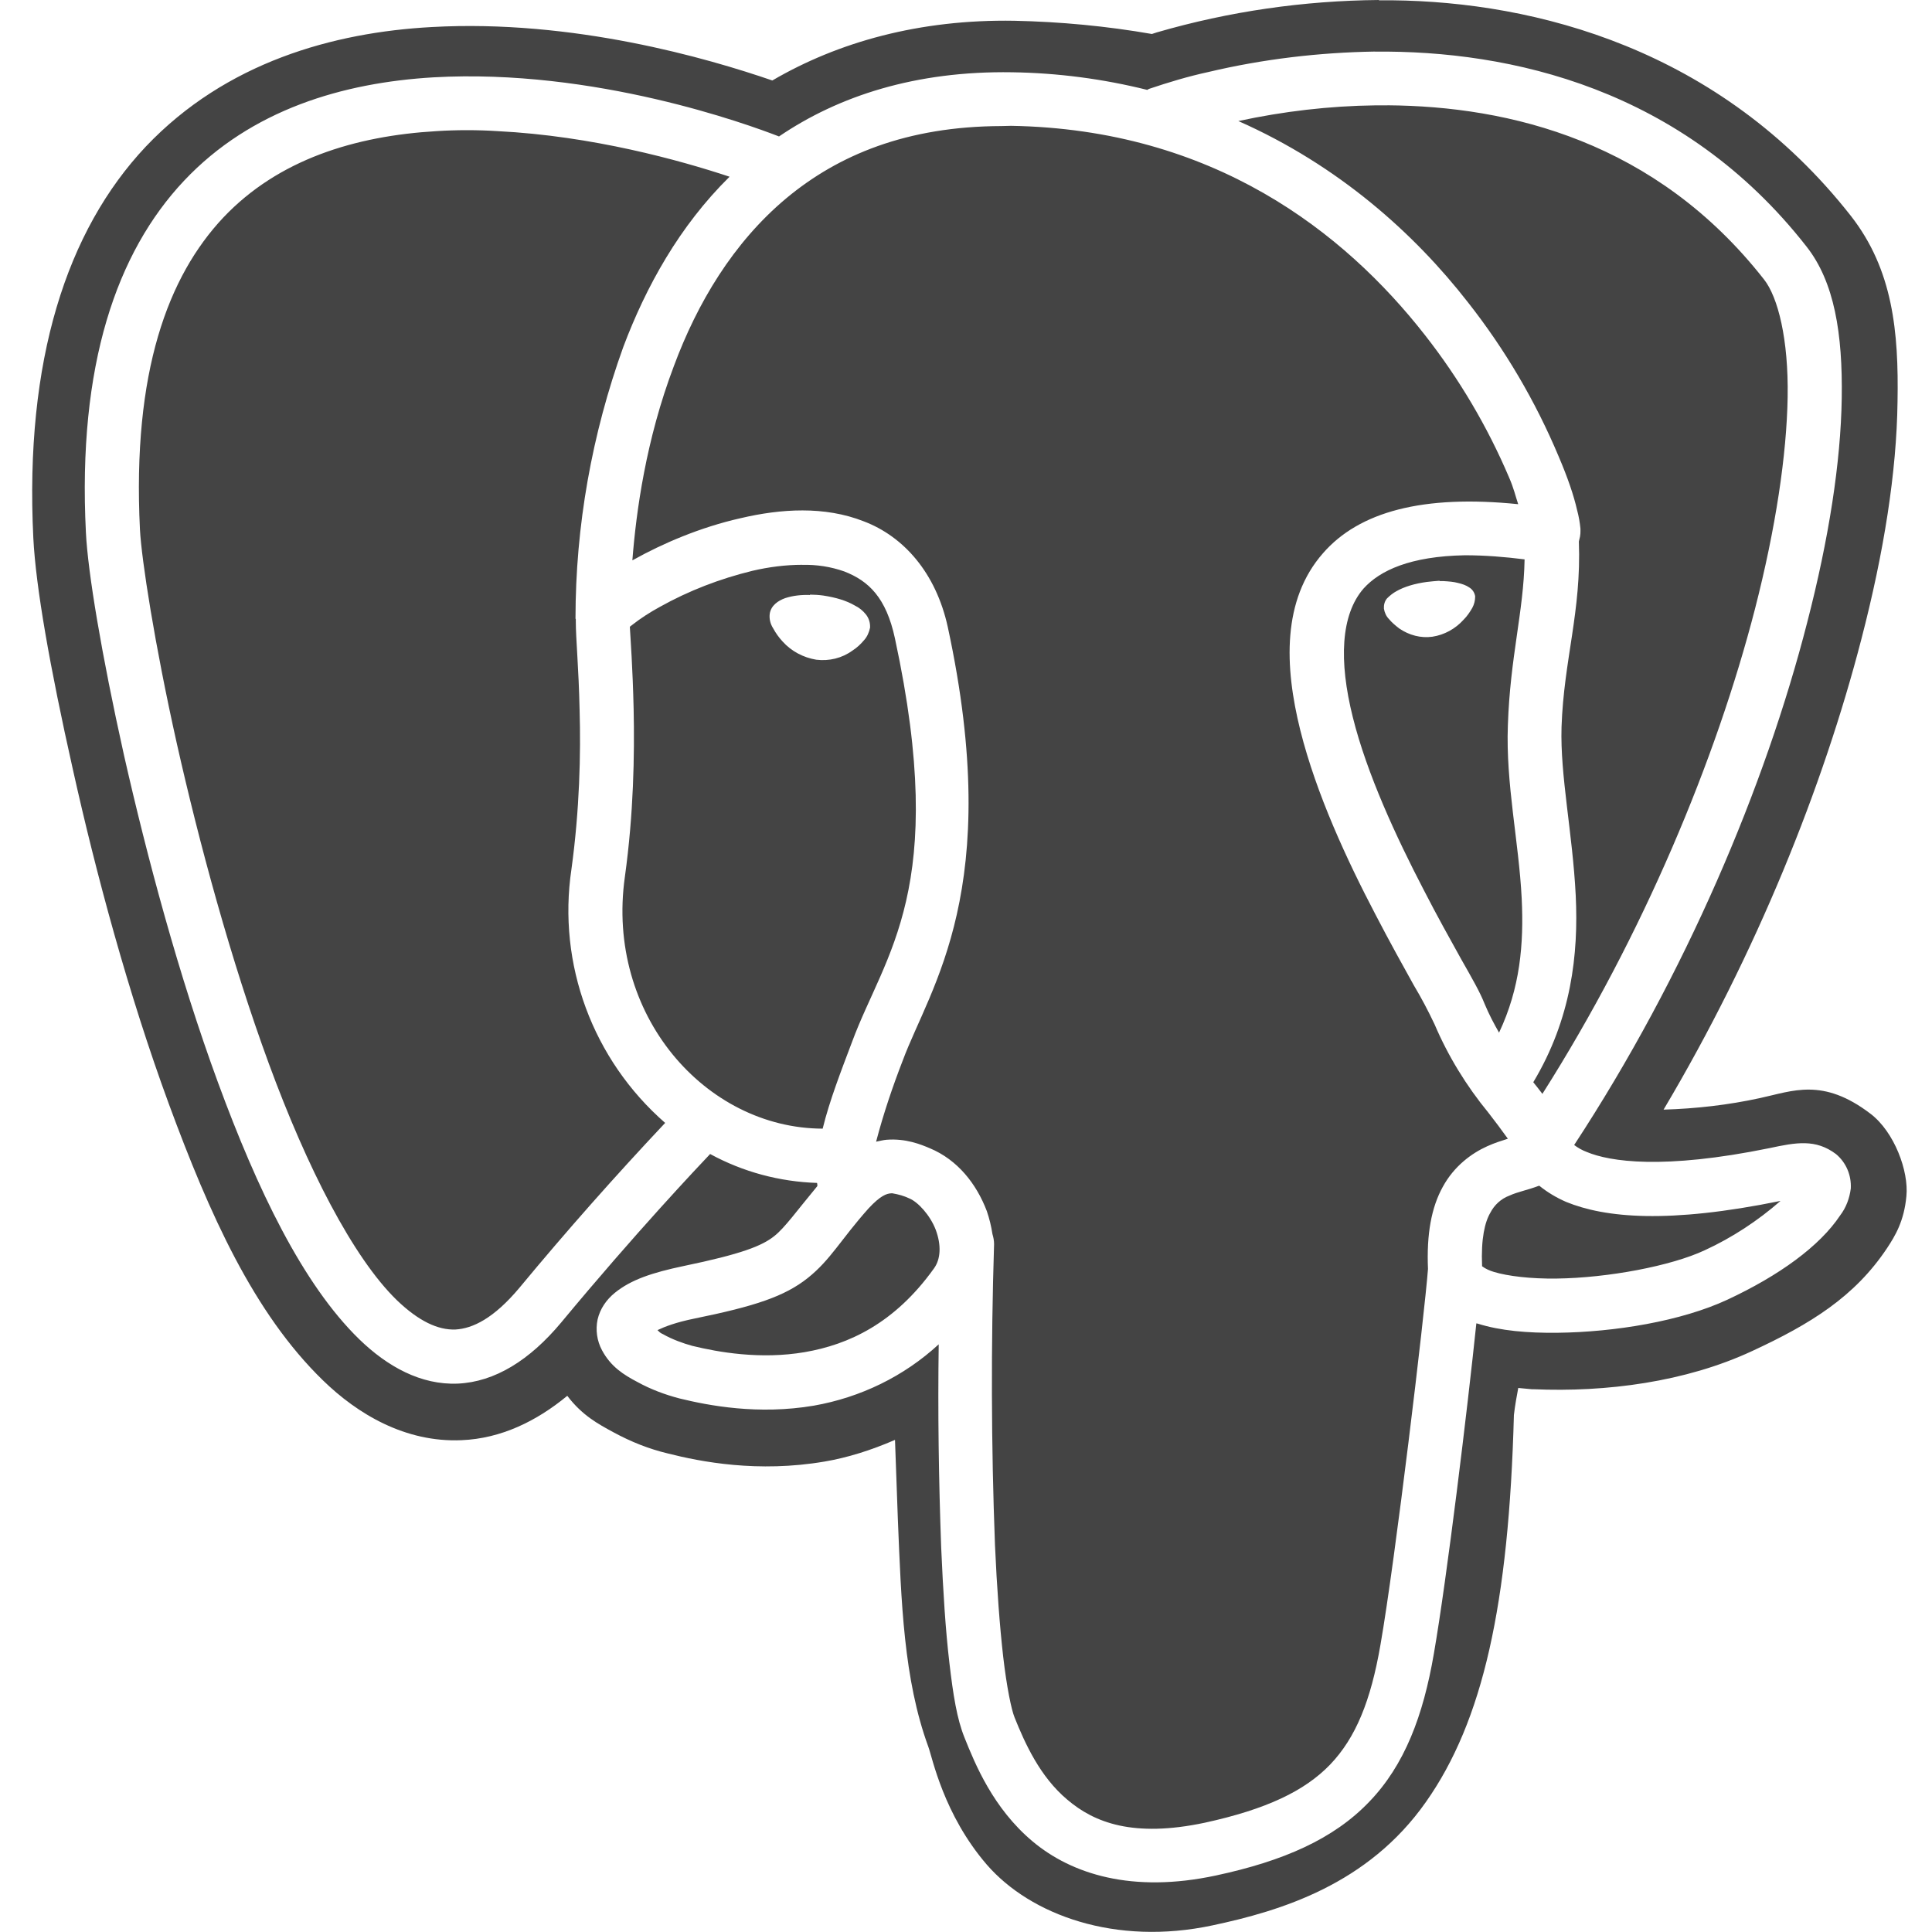
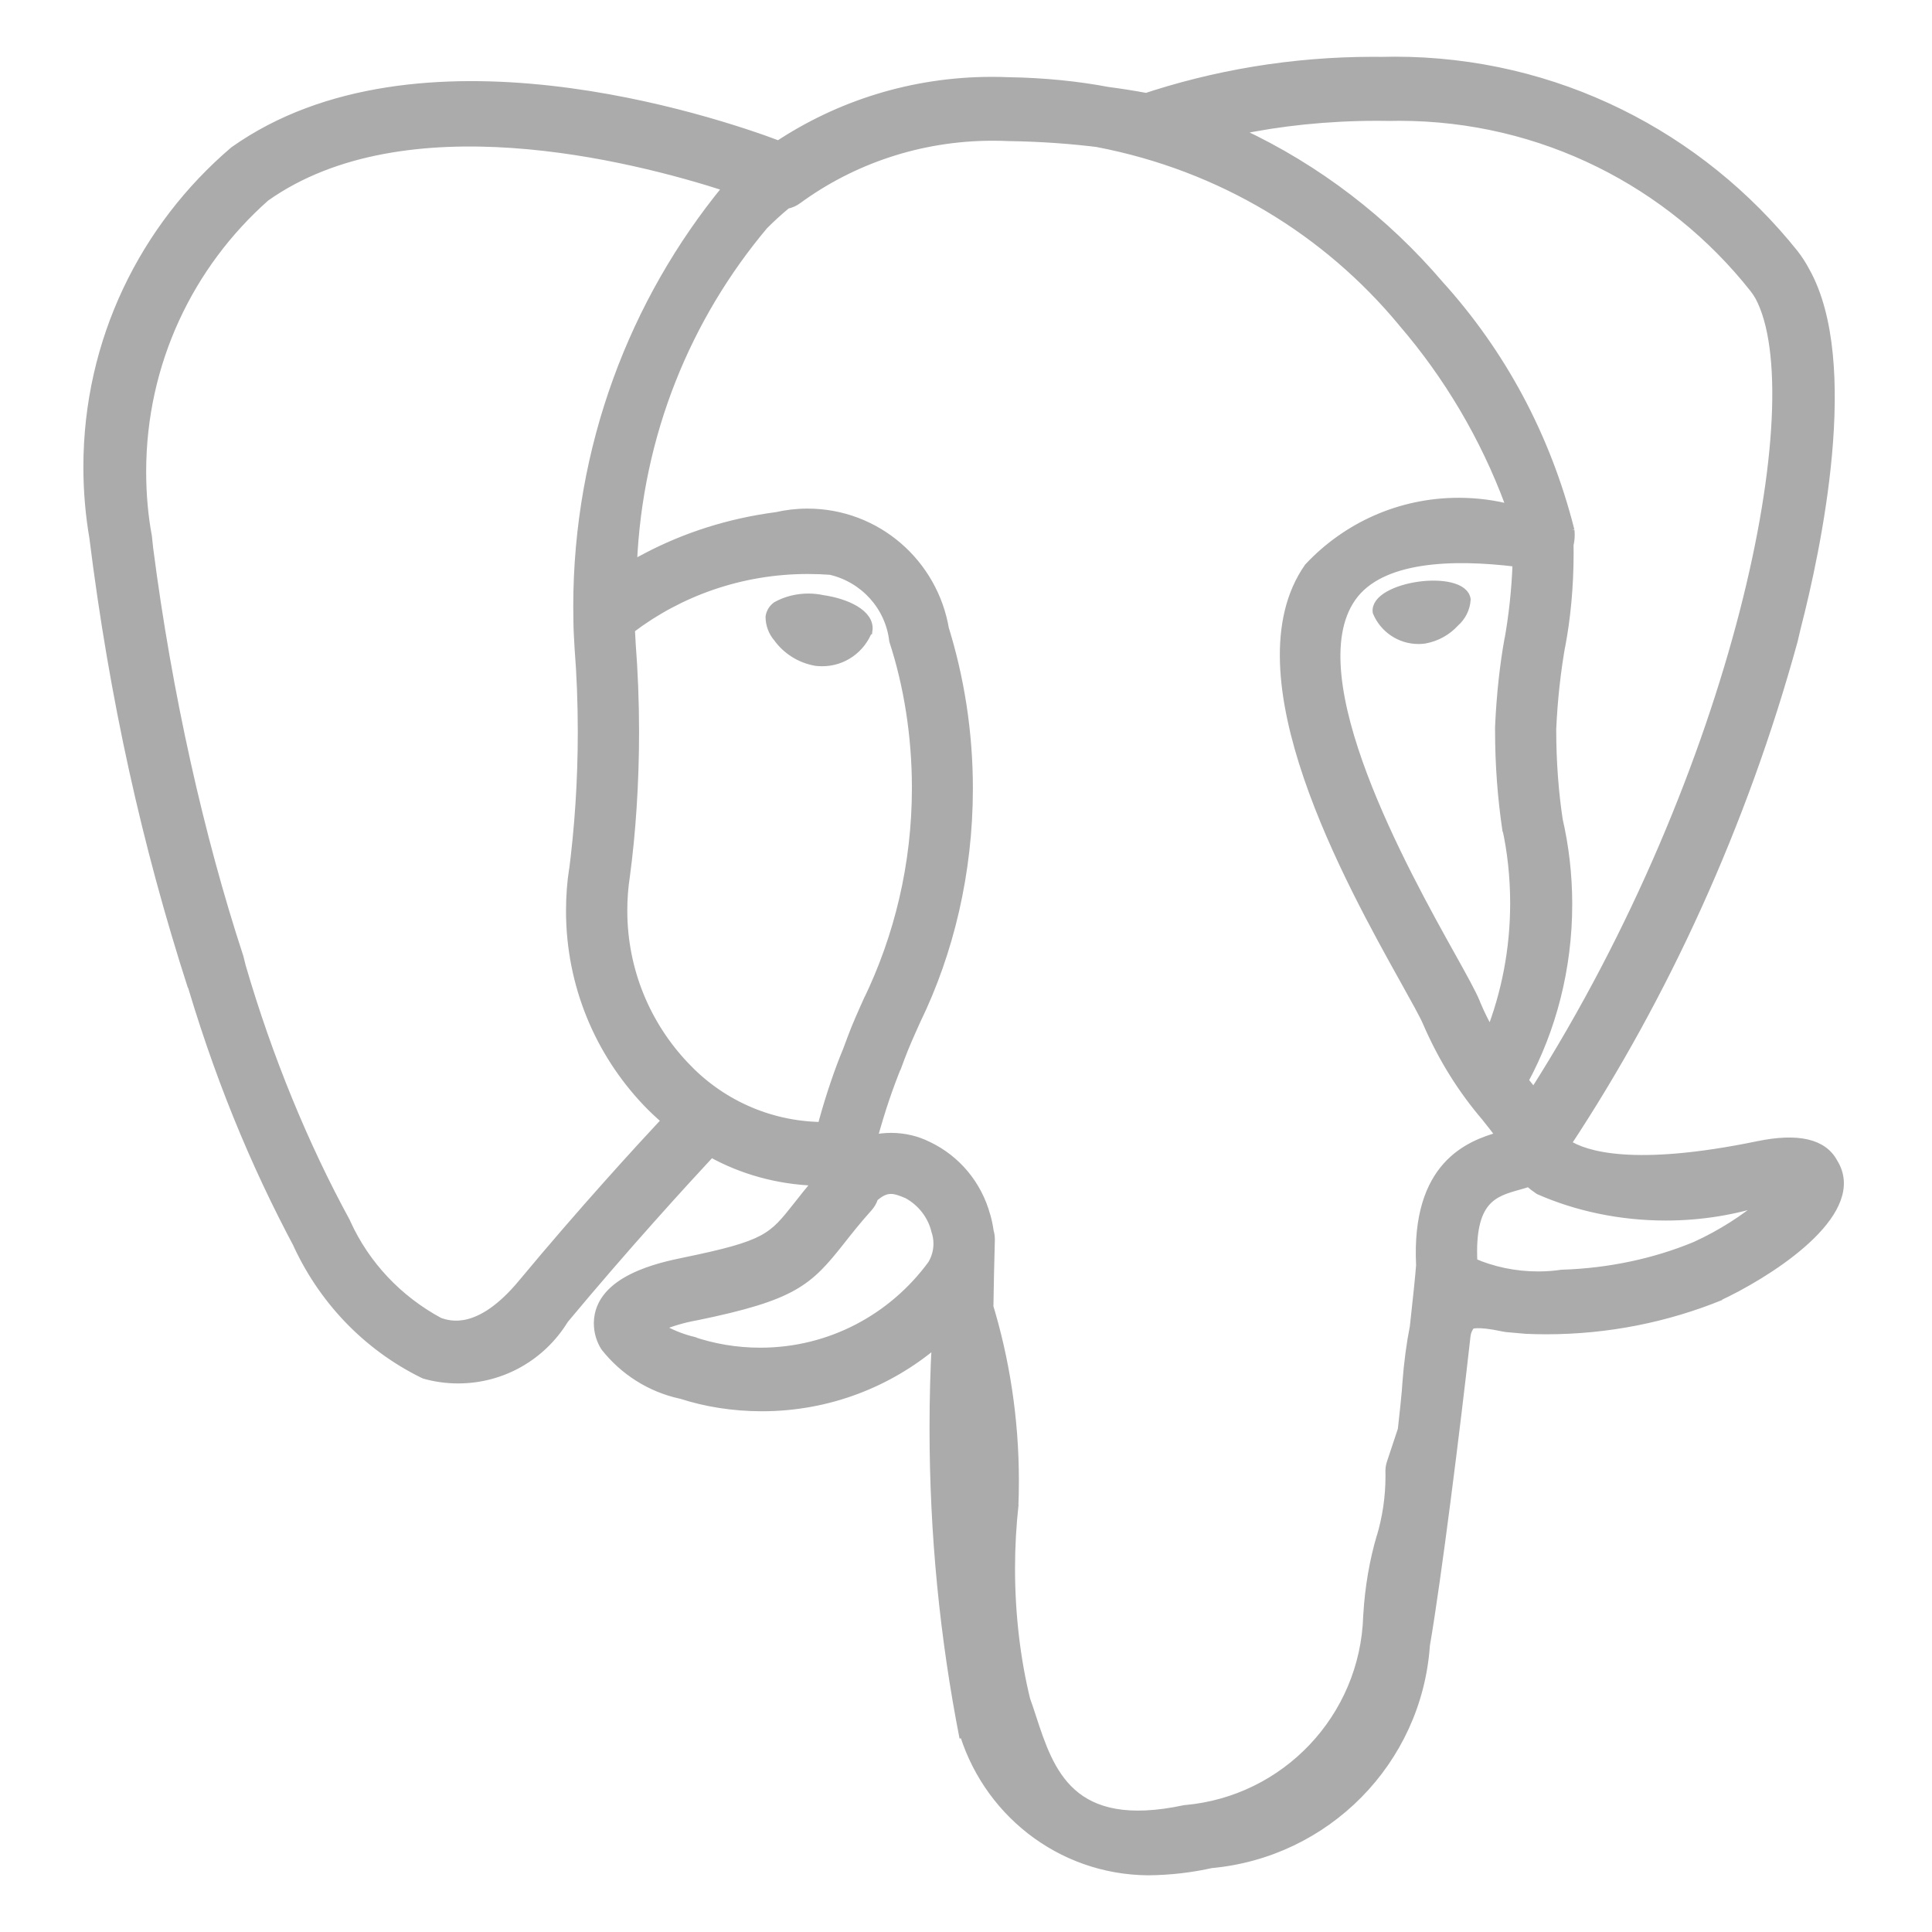
- <svg xmlns="http://www.w3.org/2000/svg" fill="#444444" viewBox="0 0 32 32">
+ <svg xmlns="http://www.w3.org/2000/svg" fill="#ababab" viewBox="0 0 32 32" version="1.1" stroke="#ababab" stroke-width="0.128">
  <g id="SVGRepo_bgCarrier" stroke-width="0" />
  <g id="SVGRepo_tracerCarrier" stroke-linecap="round" stroke-linejoin="round" />
  <g id="SVGRepo_iconCarrier">
-     <path d="M22.839 0c-1.245 0.011-2.479 0.188-3.677 0.536l-0.083 0.027c-0.751-0.131-1.516-0.203-2.276-0.219-1.573-0.027-2.923 0.353-4.011 0.989-1.073-0.369-3.297-1.016-5.641-0.885-1.629 0.088-3.411 0.583-4.735 1.979-1.312 1.391-2.009 3.547-1.864 6.485 0.041 0.807 0.271 2.124 0.656 3.837 0.38 1.709 0.917 3.709 1.589 5.537 0.672 1.823 1.405 3.463 2.552 4.577 0.572 0.557 1.364 1.032 2.296 0.991 0.652-0.027 1.24-0.313 1.751-0.735 0.249 0.328 0.516 0.468 0.755 0.599 0.308 0.167 0.599 0.281 0.907 0.355 0.552 0.14 1.495 0.323 2.599 0.135 0.375-0.063 0.771-0.187 1.167-0.359 0.016 0.437 0.032 0.869 0.047 1.307 0.057 1.38 0.095 2.656 0.505 3.776 0.068 0.183 0.251 1.12 0.969 1.953 0.724 0.833 2.129 1.349 3.739 1.005 1.131-0.24 2.573-0.677 3.532-2.041 0.948-1.344 1.375-3.276 1.459-6.412 0.020-0.172 0.047-0.312 0.072-0.448l0.224 0.021h0.027c1.208 0.052 2.521-0.12 3.62-0.631 0.968-0.448 1.703-0.901 2.239-1.708 0.131-0.199 0.281-0.443 0.319-0.86 0.041-0.411-0.199-1.063-0.595-1.364-0.791-0.604-1.291-0.375-1.828-0.26-0.525 0.115-1.063 0.176-1.599 0.192 1.541-2.593 2.645-5.353 3.276-7.792 0.375-1.443 0.584-2.771 0.599-3.932 0.021-1.161-0.077-2.187-0.771-3.077-2.177-2.776-5.235-3.548-7.599-3.573-0.073 0-0.145 0-0.219 0zM22.776 0.855c2.235-0.021 5.093 0.604 7.145 3.228 0.464 0.589 0.6 1.448 0.584 2.511s-0.213 2.328-0.573 3.719c-0.692 2.699-2.011 5.833-3.859 8.652 0.063 0.047 0.135 0.088 0.208 0.115 0.385 0.161 1.265 0.296 3.025-0.063 0.443-0.095 0.767-0.156 1.105 0.099 0.167 0.14 0.255 0.349 0.244 0.568-0.020 0.161-0.077 0.317-0.177 0.448-0.339 0.509-1.009 0.995-1.869 1.396-0.76 0.353-1.855 0.536-2.817 0.547-0.489 0.005-0.937-0.032-1.319-0.152l-0.020-0.004c-0.147 1.411-0.484 4.203-0.704 5.473-0.176 1.025-0.484 1.844-1.072 2.453-0.589 0.615-1.417 0.979-2.537 1.219-1.385 0.297-2.391-0.021-3.041-0.568s-0.948-1.276-1.125-1.719c-0.124-0.307-0.187-0.703-0.249-1.235-0.063-0.531-0.104-1.177-0.136-1.911-0.041-1.12-0.057-2.24-0.041-3.365-0.577 0.532-1.296 0.88-2.068 1.016-0.921 0.156-1.739 0-2.228-0.12-0.24-0.063-0.475-0.151-0.693-0.271-0.229-0.12-0.443-0.255-0.588-0.527-0.084-0.156-0.109-0.337-0.073-0.509 0.041-0.177 0.145-0.328 0.287-0.443 0.265-0.215 0.615-0.333 1.14-0.443 0.959-0.199 1.297-0.333 1.5-0.496 0.172-0.135 0.371-0.416 0.713-0.828 0-0.015 0-0.036-0.005-0.052-0.619-0.020-1.224-0.181-1.771-0.479-0.197 0.208-1.224 1.292-2.468 2.792-0.521 0.624-1.099 0.984-1.713 1.011-0.609 0.025-1.163-0.281-1.631-0.735-0.937-0.912-1.688-2.48-2.339-4.251s-1.177-3.744-1.557-5.421c-0.375-1.683-0.599-3.037-0.631-3.688-0.14-2.776 0.511-4.645 1.625-5.828s2.641-1.625 4.131-1.713c2.672-0.151 5.213 0.781 5.724 0.979 0.989-0.672 2.265-1.088 3.859-1.063 0.756 0.011 1.505 0.109 2.24 0.292l0.027-0.016c0.323-0.109 0.651-0.208 0.984-0.28 0.907-0.215 1.833-0.324 2.76-0.339zM22.979 1.745h-0.197c-0.76 0.009-1.527 0.099-2.271 0.26 1.661 0.735 2.916 1.864 3.801 3 0.615 0.781 1.12 1.64 1.505 2.557 0.152 0.355 0.251 0.651 0.303 0.88 0.031 0.115 0.047 0.213 0.057 0.312 0 0.052 0.005 0.105-0.021 0.193 0 0.005-0.005 0.016-0.005 0.021 0.043 1.167-0.249 1.957-0.287 3.072-0.025 0.808 0.183 1.756 0.235 2.792 0.047 0.973-0.072 2.041-0.703 3.093 0.052 0.063 0.099 0.125 0.151 0.193 1.672-2.636 2.88-5.547 3.521-8.032 0.344-1.339 0.525-2.552 0.541-3.509 0.016-0.959-0.161-1.657-0.391-1.948-1.792-2.287-4.213-2.871-6.24-2.885zM16.588 2.088c-1.572 0.005-2.703 0.48-3.561 1.193-0.887 0.74-1.48 1.745-1.865 2.781-0.464 1.224-0.625 2.411-0.688 3.219l0.021-0.011c0.475-0.265 1.099-0.536 1.771-0.687 0.667-0.157 1.391-0.204 2.041 0.052 0.657 0.249 1.193 0.848 1.391 1.749 0.939 4.344-0.291 5.959-0.744 7.177-0.172 0.443-0.323 0.891-0.443 1.349 0.057-0.011 0.115-0.027 0.172-0.032 0.323-0.025 0.572 0.079 0.719 0.141 0.459 0.192 0.771 0.588 0.943 1.041 0.041 0.12 0.072 0.244 0.093 0.38 0.016 0.052 0.027 0.109 0.027 0.167-0.052 1.661-0.048 3.323 0.015 4.984 0.032 0.719 0.079 1.349 0.136 1.849 0.057 0.495 0.135 0.875 0.188 1.005 0.171 0.427 0.421 0.984 0.875 1.364 0.448 0.381 1.093 0.631 2.276 0.381 1.025-0.224 1.656-0.527 2.077-0.964 0.423-0.443 0.672-1.052 0.833-1.984 0.245-1.401 0.729-5.464 0.787-6.224-0.025-0.579 0.057-1.021 0.245-1.36 0.187-0.344 0.479-0.557 0.735-0.672 0.124-0.057 0.244-0.093 0.343-0.125-0.104-0.145-0.213-0.291-0.323-0.432-0.364-0.443-0.667-0.937-0.891-1.463-0.104-0.22-0.219-0.439-0.344-0.647-0.176-0.317-0.4-0.719-0.635-1.172-0.469-0.896-0.979-1.989-1.245-3.052-0.265-1.063-0.301-2.161 0.376-2.932 0.599-0.688 1.656-0.973 3.233-0.812-0.047-0.141-0.072-0.261-0.151-0.443-0.359-0.844-0.828-1.636-1.391-2.355-1.339-1.713-3.511-3.412-6.859-3.469zM7.735 2.156c-0.167 0-0.339 0.005-0.505 0.016-1.349 0.079-2.62 0.468-3.532 1.432-0.911 0.969-1.509 2.547-1.38 5.167 0.027 0.5 0.24 1.885 0.609 3.536 0.371 1.652 0.896 3.595 1.527 5.313 0.629 1.713 1.391 3.208 2.12 3.916 0.364 0.349 0.681 0.495 0.968 0.485 0.287-0.016 0.636-0.183 1.063-0.693 0.776-0.937 1.579-1.844 2.412-2.729-1.199-1.047-1.787-2.629-1.552-4.203 0.135-0.984 0.156-1.907 0.135-2.636-0.015-0.708-0.063-1.176-0.063-1.473 0-0.011 0-0.016 0-0.027v-0.005l-0.005-0.009c0-1.537 0.272-3.057 0.792-4.5 0.375-0.996 0.928-2 1.76-2.819-0.817-0.271-2.271-0.676-3.843-0.755-0.167-0.011-0.339-0.016-0.505-0.016zM24.265 9.197c-0.905 0.016-1.411 0.251-1.681 0.552-0.376 0.433-0.412 1.193-0.177 2.131 0.233 0.937 0.719 1.984 1.172 2.855 0.224 0.437 0.443 0.828 0.619 1.145 0.183 0.323 0.313 0.547 0.391 0.745 0.073 0.177 0.157 0.333 0.24 0.479 0.349-0.74 0.412-1.464 0.375-2.224-0.047-0.937-0.265-1.896-0.229-2.864 0.037-1.136 0.261-1.876 0.277-2.751-0.324-0.041-0.657-0.068-0.985-0.068zM13.287 9.355c-0.276 0-0.552 0.036-0.823 0.099-0.537 0.131-1.052 0.328-1.537 0.599-0.161 0.088-0.317 0.188-0.463 0.303l-0.032 0.025c0.011 0.199 0.047 0.667 0.063 1.365 0.016 0.76 0 1.728-0.145 2.776-0.323 2.281 1.333 4.167 3.276 4.172 0.115-0.469 0.301-0.944 0.489-1.443 0.541-1.459 1.604-2.521 0.708-6.677-0.145-0.677-0.437-0.953-0.839-1.109-0.224-0.079-0.457-0.115-0.697-0.109zM23.844 9.625h0.068c0.083 0.005 0.167 0.011 0.239 0.031 0.068 0.016 0.131 0.037 0.183 0.073 0.052 0.031 0.088 0.083 0.099 0.145v0.011c0 0.063-0.016 0.125-0.047 0.183-0.041 0.072-0.088 0.14-0.145 0.197-0.136 0.151-0.319 0.251-0.516 0.281-0.193 0.027-0.385-0.025-0.547-0.135-0.063-0.048-0.125-0.1-0.172-0.157-0.047-0.047-0.073-0.109-0.084-0.172-0.004-0.061 0.011-0.124 0.052-0.171 0.048-0.048 0.1-0.089 0.157-0.12 0.129-0.073 0.301-0.125 0.5-0.152 0.072-0.009 0.145-0.015 0.213-0.020zM13.416 9.849c0.068 0 0.147 0.005 0.22 0.015 0.208 0.032 0.385 0.084 0.525 0.167 0.068 0.032 0.131 0.084 0.177 0.141 0.052 0.063 0.077 0.14 0.073 0.224-0.016 0.077-0.048 0.151-0.1 0.208-0.057 0.068-0.119 0.125-0.192 0.172-0.172 0.125-0.385 0.177-0.599 0.151-0.215-0.036-0.412-0.14-0.557-0.301-0.063-0.068-0.115-0.141-0.157-0.219-0.047-0.073-0.067-0.156-0.057-0.24 0.021-0.14 0.141-0.219 0.256-0.26 0.131-0.043 0.271-0.057 0.411-0.052zM25.495 19.64h-0.005c-0.192 0.073-0.353 0.1-0.489 0.163-0.14 0.052-0.251 0.156-0.317 0.285-0.089 0.152-0.156 0.423-0.136 0.885 0.057 0.043 0.125 0.073 0.199 0.095 0.224 0.068 0.609 0.115 1.036 0.109 0.849-0.011 1.896-0.208 2.453-0.469 0.453-0.208 0.88-0.489 1.255-0.817-1.859 0.38-2.905 0.281-3.552 0.016-0.156-0.068-0.307-0.157-0.443-0.267zM14.787 19.765h-0.027c-0.072 0.005-0.172 0.032-0.375 0.251-0.464 0.52-0.625 0.848-1.005 1.151-0.385 0.307-0.88 0.469-1.875 0.672-0.312 0.063-0.495 0.135-0.615 0.192 0.036 0.032 0.036 0.043 0.093 0.068 0.147 0.084 0.333 0.152 0.485 0.193 0.427 0.104 1.124 0.229 1.859 0.104 0.729-0.125 1.489-0.475 2.141-1.385 0.115-0.156 0.124-0.391 0.031-0.641-0.093-0.244-0.297-0.463-0.437-0.52-0.089-0.043-0.183-0.068-0.276-0.084z" />
+     <path d="M24.295 9.929c-0.010 0.155-0.082 0.292-0.191 0.387l-0.001 0.001c-0.131 0.143-0.306 0.243-0.504 0.278l-0.005 0.001c-0.028 0.004-0.061 0.007-0.094 0.007h-0c-0.001 0-0.003 0-0.004 0-0.312 0-0.58-0.189-0.694-0.46l-0.002-0.005c-0.030-0.221 0.33-0.388 0.701-0.44s0.764 0.011 0.794 0.231zM14.385 10.443c-0.121 0.311-0.418 0.528-0.766 0.528-0.004 0-0.007-0-0.011-0h0.001c-0 0-0 0-0 0-0.036 0-0.070-0.003-0.105-0.007l0.004 0c-0.261-0.047-0.483-0.191-0.63-0.392l-0.002-0.003c-0.082-0.094-0.132-0.219-0.132-0.354 0-0 0-0.001 0-0.001v0c0.012-0.077 0.055-0.143 0.115-0.185l0.001-0.001c0.152-0.084 0.334-0.133 0.528-0.133 0.083 0 0.164 0.009 0.242 0.026l-0.007-0.001c0.395 0.055 0.803 0.242 0.764 0.523zM25.403 18.086l-0.107-0.134-0.044-0.055c0.457-0.846 0.725-1.853 0.725-2.921 0-0.488-0.056-0.962-0.162-1.418l0.008 0.042c-0.070-0.453-0.111-0.976-0.111-1.508 0-0.007 0-0.014 0-0.021v0.001c0.023-0.501 0.076-0.97 0.158-1.429l-0.010 0.066c0.089-0.464 0.14-0.998 0.14-1.544 0-0.051-0-0.101-0.001-0.151l0 0.008c0.012-0.049 0.019-0.104 0.019-0.162 0-0.027-0.002-0.053-0.004-0.079l0 0.003c-0.4-1.58-1.151-2.949-2.168-4.073l0.007 0.008c-0.911-1.068-2.031-1.929-3.3-2.523l-0.060-0.025c0.696-0.149 1.496-0.234 2.316-0.234 0.075 0 0.15 0.001 0.225 0.002l-0.011-0c0.045-0.001 0.097-0.002 0.15-0.002 2.378 0 4.496 1.109 5.866 2.838l0.012 0.016c0.028 0.036 0.056 0.077 0.080 0.12l0.003 0.005c0.904 1.694-0.345 7.842-3.732 13.172zM25.117 9.322c-0.016 0.455-0.064 0.886-0.14 1.307l0.008-0.055c-0.078 0.425-0.134 0.931-0.157 1.445l-0.001 0.025c-0 0.017-0 0.036-0 0.056 0 0.567 0.042 1.124 0.124 1.668l-0.008-0.061c0.085 0.377 0.134 0.809 0.134 1.254 0 0.763-0.144 1.493-0.407 2.162l0.014-0.040c-0.076-0.131-0.155-0.289-0.224-0.453l-0.011-0.029c-0.066-0.159-0.209-0.416-0.406-0.77-0.769-1.38-2.571-4.611-1.649-5.929 0.474-0.678 1.676-0.707 2.722-0.579zM24.406 20.907c-0.051-1.039 0.336-1.148 0.746-1.263q0.085-0.023 0.169-0.051c0.050 0.044 0.105 0.087 0.162 0.125l0.005 0.003c0.62 0.273 1.342 0.431 2.102 0.431 0.592 0 1.161-0.096 1.693-0.274l-0.038 0.011c-0.344 0.293-0.736 0.544-1.16 0.738l-0.031 0.013c-0.644 0.264-1.391 0.429-2.173 0.454l-0.010 0c-0.119 0.018-0.256 0.029-0.395 0.029-0.386 0-0.754-0.080-1.087-0.224l0.018 0.007zM23.293 22.933c-0.021 0.221-0.045 0.47-0.077 0.745l-0.182 0.548c-0.014 0.040-0.022 0.086-0.023 0.134v0c0.001 0.027 0.001 0.058 0.001 0.089 0 0.355-0.053 0.699-0.151 1.022l0.006-0.025c-0.116 0.389-0.196 0.84-0.223 1.305l-0.001 0.016c-0.052 1.684-1.355 3.047-3.008 3.194l-0.013 0.001c-1.894 0.406-2.23-0.621-2.526-1.527q-0.045-0.142-0.096-0.283c-0.16-0.652-0.252-1.401-0.252-2.171 0-0.36 0.020-0.715 0.059-1.065l-0.004 0.043c0.006-0.128 0.009-0.279 0.009-0.43 0-1.026-0.154-2.016-0.441-2.948l0.019 0.071q0.008-0.55 0.024-1.114c0-0.003 0-0.008 0-0.012 0-0.046-0.007-0.090-0.020-0.132l0.001 0.003c-0.014-0.1-0.033-0.188-0.058-0.273l0.003 0.013c-0.141-0.521-0.496-0.941-0.964-1.164l-0.011-0.005c-0.176-0.088-0.384-0.14-0.605-0.14-0.104 0-0.205 0.011-0.302 0.033l0.009-0.002c0.128-0.47 0.26-0.854 0.412-1.228l-0.026 0.073 0.066-0.177c0.074-0.2 0.167-0.407 0.266-0.626 0.546-1.124 0.865-2.445 0.865-3.841 0-0.938-0.144-1.842-0.411-2.692l0.017 0.063c-0.183-1.108-1.135-1.943-2.281-1.943-0.18 0-0.356 0.021-0.524 0.060l0.016-0.003c-0.796 0.104-1.516 0.338-2.171 0.682l0.035-0.017q-0.124 0.063-0.245 0.13c0.091-2.147 0.896-4.090 2.181-5.615l-0.012 0.014c0.118-0.119 0.242-0.232 0.37-0.338l0.009-0.007c0.069-0.014 0.13-0.042 0.182-0.081l-0.001 0.001c0.893-0.654 2.014-1.047 3.227-1.047 0.097 0 0.193 0.002 0.288 0.007l-0.013-0.001c0.526 0.008 1.034 0.044 1.534 0.108l-0.067-0.007c2.043 0.393 3.787 1.463 5.032 2.963l0.011 0.014c0.748 0.869 1.354 1.887 1.766 2.998l0.022 0.069c-0.257-0.069-0.552-0.109-0.856-0.109-0.983 0-1.868 0.416-2.49 1.081l-0.002 0.002c-1.24 1.773 0.679 5.215 1.601 6.869 0.169 0.303 0.315 0.565 0.361 0.676 0.26 0.601 0.587 1.118 0.98 1.577l-0.007-0.008c0.087 0.109 0.171 0.214 0.236 0.306-0.501 0.144-1.401 0.478-1.319 2.146-0.015 0.195-0.053 0.558-0.104 1.018-0.054 0.269-0.098 0.597-0.123 0.93l-0.002 0.028zM14.091 17.219l-0.066 0.176c-0.137 0.328-0.279 0.745-0.397 1.172l-0.019 0.081c-0.893-0.013-1.695-0.395-2.261-1.001l-0.002-0.002c-0.632-0.667-1.020-1.57-1.020-2.564 0-0.198 0.015-0.392 0.045-0.582l-0.003 0.021c0.097-0.72 0.153-1.551 0.153-2.396 0-0.502-0.020-0.999-0.058-1.491l0.004 0.065c-0.006-0.107-0.012-0.201-0.015-0.275 0.805-0.611 1.824-0.98 2.929-0.98 0.132 0 0.262 0.005 0.391 0.015l-0.017-0.001c0.554 0.129 0.971 0.588 1.037 1.153l0.001 0.006c0.238 0.728 0.375 1.566 0.375 2.435 0 1.266-0.291 2.464-0.809 3.532l0.021-0.048c-0.105 0.233-0.204 0.453-0.289 0.682zM11.474 22.203c-0.205-0.052-0.385-0.128-0.549-0.227l0.009 0.005c0.172-0.073 0.375-0.134 0.585-0.173l0.019-0.003c1.604-0.33 1.851-0.563 2.392-1.25 0.124-0.157 0.264-0.336 0.459-0.553 0.040-0.045 0.072-0.099 0.091-0.159l0.001-0.003c0.213-0.189 0.34-0.137 0.546-0.052 0.227 0.125 0.395 0.336 0.46 0.587l0.001 0.007c0.023 0.065 0.037 0.139 0.037 0.217 0 0.125-0.035 0.242-0.095 0.341l0.002-0.003c-0.645 0.882-1.676 1.449-2.839 1.449-0.4 0-0.785-0.067-1.144-0.191l0.025 0.007zM3.967 15.846c-0.651-1.985-1.181-4.34-1.494-6.764l-0.021-0.199c-0.061-0.322-0.095-0.693-0.095-1.071 0-1.806 0.789-3.427 2.041-4.537l0.006-0.005c2.295-1.623 6.048-0.676 7.633-0.163l-0.012 0.012c-1.535 1.872-2.466 4.292-2.466 6.928 0 0.090 0.001 0.18 0.003 0.27l-0-0.013c-0 0.103 0.008 0.249 0.020 0.449 0.033 0.41 0.052 0.888 0.052 1.371 0 0.802-0.052 1.592-0.154 2.367l0.010-0.091c-0.033 0.206-0.051 0.444-0.051 0.686 0 1.231 0.482 2.35 1.269 3.177l-0.002-0.002q0.151 0.158 0.315 0.297c-0.433 0.464-1.375 1.49-2.377 2.696-0.709 0.853-1.199 0.689-1.36 0.636-0.685-0.368-1.222-0.939-1.538-1.631l-0.009-0.022c-0.684-1.252-1.286-2.708-1.73-4.232l-0.039-0.157zM30.445 19.403c-0.019-0.057-0.043-0.106-0.072-0.151l0.002 0.003c-0.174-0.329-0.596-0.427-1.259-0.29-2.066 0.426-2.866 0.164-3.156-0.024 1.617-2.452 2.918-5.292 3.751-8.326l0.049-0.209c0.339-1.313 0.997-4.403 0.153-5.913-0.059-0.112-0.122-0.208-0.192-0.298l0.003 0.004c-1.563-1.955-3.948-3.196-6.623-3.196-0.076 0-0.152 0.001-0.227 0.003l0.011-0c-0.042-0.001-0.091-0.001-0.141-0.001-1.342 0-2.633 0.22-3.838 0.625l0.085-0.025q-0.321-0.060-0.645-0.102c-0.488-0.093-1.053-0.151-1.631-0.16l-0.008-0c-0.083-0.004-0.18-0.006-0.278-0.006-1.315 0-2.538 0.394-3.557 1.071l0.024-0.015c-1.071-0.401-5.984-2.056-9.025 0.098-1.489 1.27-2.426 3.147-2.426 5.244 0 0.405 0.035 0.802 0.102 1.188l-0.006-0.041c0.335 2.698 0.879 5.126 1.632 7.461l-0.079-0.284c0.493 1.716 1.103 3.201 1.852 4.6l-0.061-0.124c0.433 0.984 1.182 1.764 2.116 2.225l0.026 0.012c0.168 0.049 0.361 0.078 0.561 0.078 0.742 0 1.392-0.391 1.756-0.979l0.005-0.009c1.001-1.204 1.987-2.282 2.43-2.758 0.502 0.279 1.097 0.451 1.731 0.471l0.006 0 0.001 0.005q-0.158 0.188-0.309 0.382c-0.424 0.538-0.512 0.649-1.875 0.93-0.388 0.080-1.418 0.292-1.433 1.014-0 0.004-0 0.008-0 0.013 0 0.147 0.043 0.284 0.117 0.399l-0.002-0.003c0.312 0.395 0.751 0.678 1.254 0.788l0.015 0.003c0.399 0.13 0.859 0.205 1.335 0.205 1.1 0 2.106-0.398 2.884-1.058l-0.006 0.005c-0.024 0.418-0.037 0.908-0.037 1.401 0 1.753 0.171 3.467 0.496 5.125l-0.027-0.167c0.382 1.373 1.616 2.367 3.084 2.38h0.002c0.369-0.003 0.726-0.046 1.070-0.124l-0.033 0.006c1.919-0.171 3.431-1.705 3.567-3.619l0.001-0.012c0.188-1.088 0.502-3.593 0.673-5.125 0.008-0.065 0.034-0.123 0.072-0.171l-0.001 0.001c0.001-0.001 0.087-0.059 0.534 0.038l0.055 0.009 0.317 0.028 0.019 0.001c0.095 0.004 0.207 0.007 0.319 0.007 1.024 0 2.002-0.2 2.895-0.564l-0.051 0.018c0.805-0.373 2.256-1.29 1.993-2.087z" />
  </g>
</svg>
